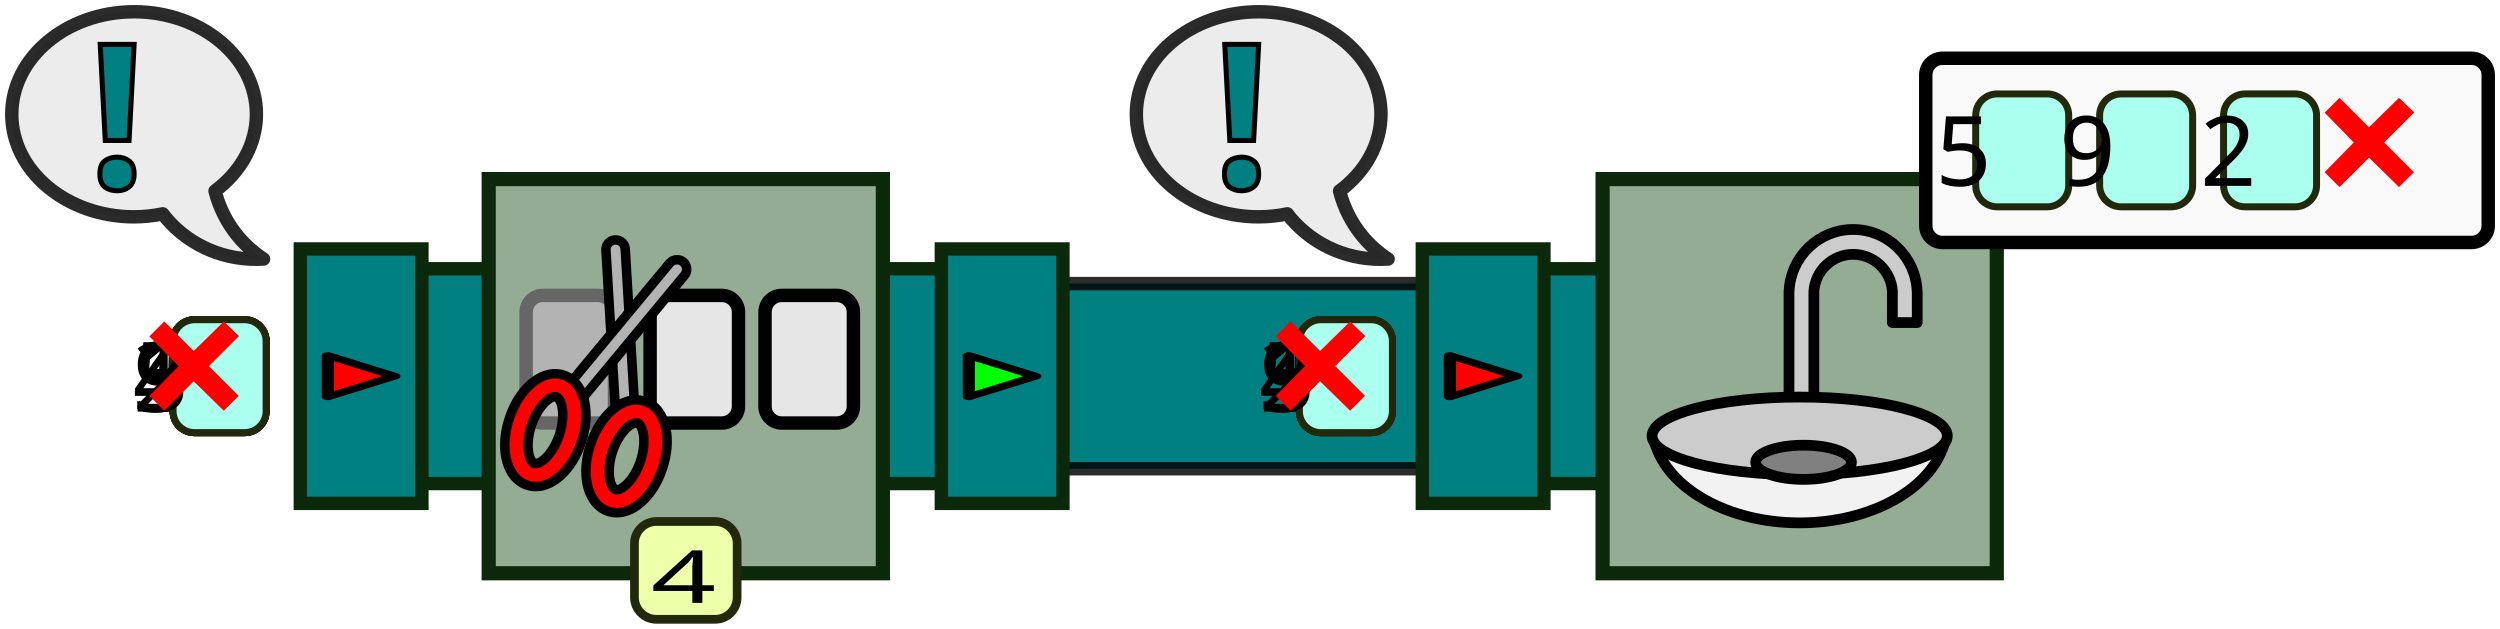
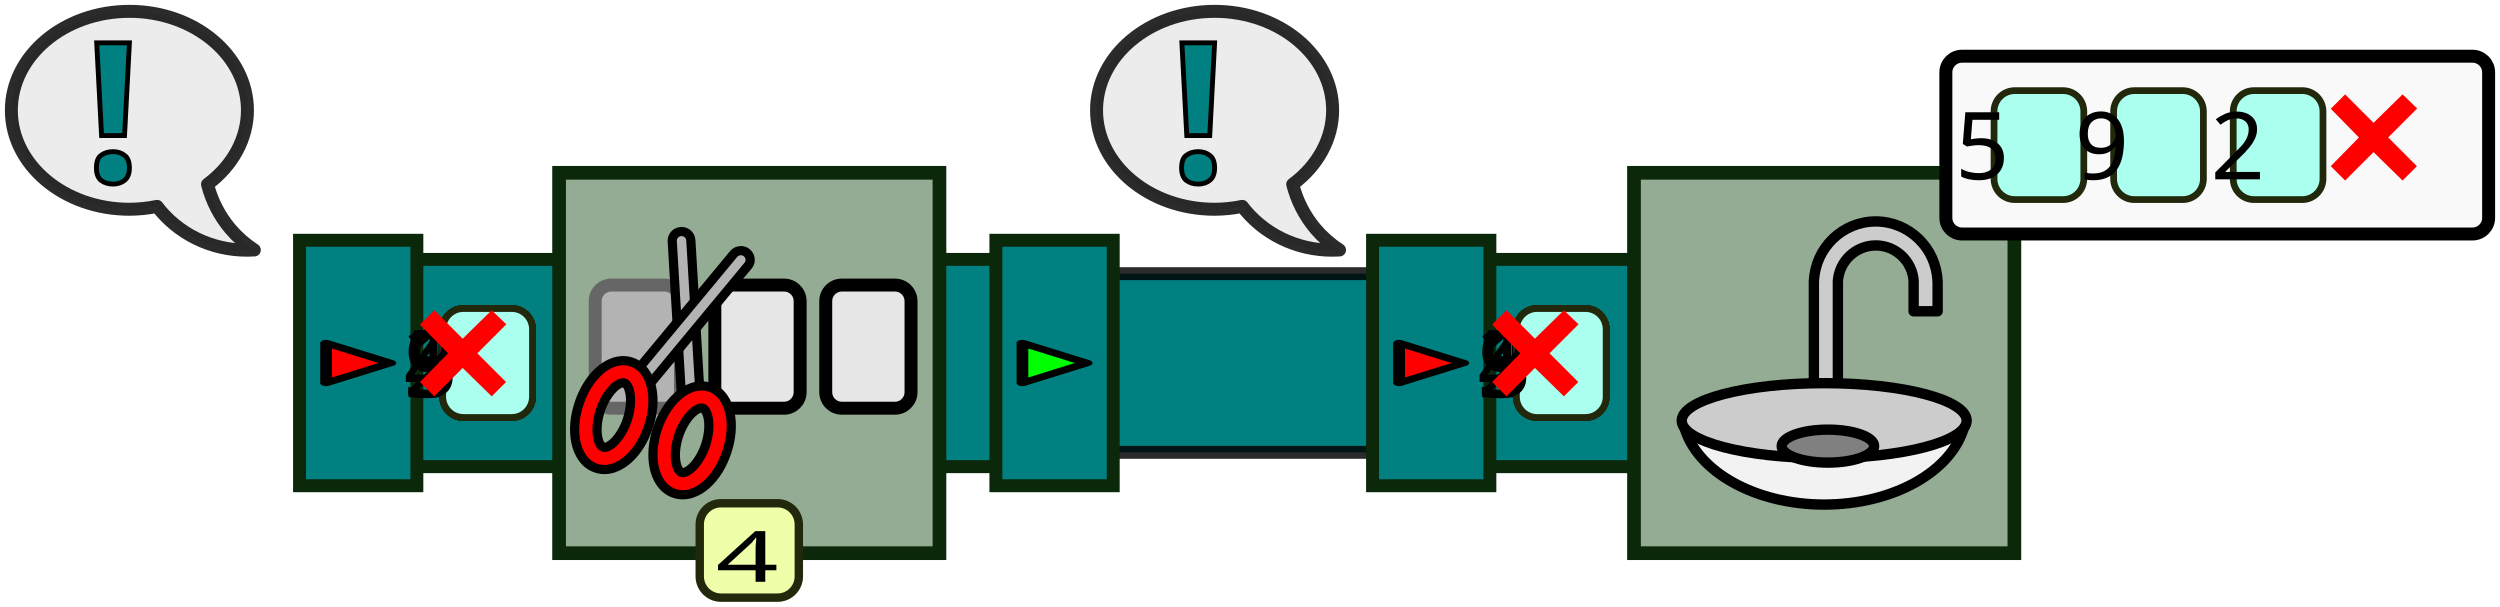
- <svg xmlns="http://www.w3.org/2000/svg" width="496.287" height="124.806" viewBox="0 0 131.309 33.022" version="1.1" id="svg1133">
+ <svg xmlns="http://www.w3.org/2000/svg" width="514.287" height="124.806" viewBox="0 0 136.072 33.022" version="1.1" id="svg1133">
  <defs id="defs1127" />
-   <g id="layer2" transform="translate(-6.379467,-15.95727)">
+   <g id="layer2" transform="translate(-1.616964,-15.95727)">
    <text xml:space="preserve" style="font-style:normal;font-weight:normal;font-size:3.693px;line-height:1.25;font-family:sans-serif;letter-spacing:0px;word-spacing:0px;fill:#000000;fill-opacity:1;stroke:none;stroke-width:0.265" x="162.525" y="8.779" id="text7358">
      <tspan x="162.525" y="8.779" style="stroke-width:0.265" id="tspan7851">BG</tspan>
      <tspan x="162.525" y="13.396" style="stroke-width:0.265" id="tspan4268">+Push0,V03</tspan>
      <tspan x="162.525" y="18.012" style="stroke-width:0.265" id="tspan5812">BG</tspan>
      <tspan x="162.525" y="22.629" style="stroke-width:0.265" id="tspan5814">+Push0,V01</tspan>
      <tspan x="162.525" y="27.245" style="stroke-width:0.265" id="tspan5816">BG</tspan>
      <tspan x="162.525" y="31.862" style="stroke-width:0.265" id="tspan5818">+Push0,V04</tspan>
      <tspan x="162.525" y="36.478" style="stroke-width:0.265" id="tspan5822">BG</tspan>
      <tspan x="162.525" y="41.095" style="stroke-width:0.265" id="tspan5826">+Push0,V01</tspan>
      <tspan x="162.525" y="45.712" style="stroke-width:0.265" id="tspan5830">BG</tspan>
      <tspan x="162.525" y="50.328" style="stroke-width:0.265" id="tspan5832">+Push0,V05</tspan>
      <tspan x="162.525" y="54.945" style="stroke-width:0.265" id="tspan5834">BG,Push0,Push1,V15</tspan>
      <tspan x="162.525" y="59.561" style="stroke-width:0.265" id="tspan5836">BG,Q0</tspan>
      <tspan x="162.525" y="64.178" style="stroke-width:0.265" id="tspan5840">+Push0,V09</tspan>
      <tspan x="162.525" y="68.794" style="stroke-width:0.265" id="tspan5842">BG,Q0,Push0,Push1,V19</tspan>
      <tspan x="162.525" y="73.411" style="stroke-width:0.265" id="tspan5824">BG,Q0,Q1</tspan>
      <tspan x="162.525" y="78.027" style="stroke-width:0.265" id="tspan5850">+Push0,V02</tspan>
      <tspan x="162.525" y="82.644" style="stroke-width:0.265" id="tspan5852">BG,Q0,Q1,Push0,Push1,V12</tspan>
      <tspan x="162.525" y="87.26" style="stroke-width:0.265" id="tspan5854">BG,Q0,Q1,Q2</tspan>
      <tspan x="162.525" y="91.877" style="stroke-width:0.265" id="tspan5858">+Push0,V0X</tspan>
      <tspan x="162.525" y="96.494" style="stroke-width:0.265" id="tspan5860">BG,Q0,Q1,Q2,Push0,Push1,V1X</tspan>
      <tspan x="162.525" y="101.11" style="stroke-width:0.265" id="tspan5862">BG,Q0,Q1,Q2,Q3</tspan>
      <tspan x="162.525" y="105.727" style="stroke-width:0.265" id="tspan5856" />
    </text>
  </g>
-   <g id="layer1" transform="translate(-6.379467,-122.4572)" style="display:inline">
+   <g id="layer1" transform="translate(-1.616964,-122.4572)" style="display:inline">
    <rect style="opacity:1;fill:#008080;fill-opacity:1;stroke:#000000;stroke-width:0.706;stroke-linejoin:round;stroke-miterlimit:4;stroke-dasharray:none;stroke-dashoffset:0;stroke-opacity:0.832" id="rect7299" width="43.646" height="9.724" x="58.176" y="137.353" rx="1.795" ry="0.815" />
-     <g id="g17450" transform="matrix(0.2822222,0,0,0.2822222,67.24653,-57.41387)" style="display:inline;fill:#008080;fill-opacity:1">
+     <g id="g17450" transform="matrix(0.2822222,0,0,0.2822222,62.48403,-57.41387)" style="display:inline;fill:#008080;fill-opacity:1">
      <rect style="color:#000000;display:inline;overflow:visible;visibility:visible;fill:#008080;fill-opacity:1;fill-rule:nonzero;stroke:#0b280b;stroke-width:2.496;stroke-miterlimit:4;stroke-dasharray:none;stroke-dashoffset:0;marker:none;enable-background:accumulate" id="rect17452" width="39.971" height="77.252" x="687.362" y="-140.576" transform="rotate(90)" />
      <rect y="-71.664" x="683.676" height="22.627" width="47.344" id="rect17454" style="color:#000000;display:inline;overflow:visible;visibility:visible;fill:#008080;fill-opacity:1;fill-rule:nonzero;stroke:#0b280b;stroke-width:2.496;stroke-miterlimit:4;stroke-dasharray:none;stroke-dashoffset:0;marker:none;enable-background:accumulate" transform="rotate(90)" />
    </g>
-     <path style="display:inline;opacity:1;fill:#ff0000;fill-opacity:1;stroke:#000000;stroke-width:7.472;stroke-linecap:round;stroke-linejoin:round;stroke-miterlimit:4;stroke-dasharray:none;stroke-dashoffset:0;stroke-opacity:1" id="path17464" d="m 57.127,378.819 -47.11,0 23.555,-40.799 z" transform="matrix(0,0.04611835,-0.08565179,0,114.9781,140.6673)" />
+     <path style="display:inline;opacity:1;fill:#ff0000;fill-opacity:1;stroke:#000000;stroke-width:7.472;stroke-linecap:round;stroke-linejoin:round;stroke-miterlimit:4;stroke-dasharray:none;stroke-dashoffset:0;stroke-opacity:1" id="path17464" d="m 57.127,378.819 -47.11,0 23.555,-40.799 z" transform="matrix(0,0.04611835,-0.08565179,0,110.2155,140.6673)" />
    <path style="color:#000000;display:inline;overflow:visible;visibility:visible;fill:#93ac93;fill-opacity:1;fill-rule:nonzero;stroke:#0b280b;stroke-width:0.745;stroke-miterlimit:4;stroke-dasharray:none;stroke-dashoffset:0;marker:none;enable-background:accumulate" d="m 90.554,131.863 v 20.704 h 2.348 16.392 1.964 v -20.704 h -1.964 -16.392 z" id="path17466" />
    <g style="display:inline;fill:#008080;fill-opacity:1" transform="matrix(0.2822222,0,0,0.2822222,8.739854,-57.41387)" id="g1208">
      <rect style="color:#000000;display:inline;overflow:visible;visibility:visible;fill:#008080;fill-opacity:1;fill-rule:nonzero;stroke:#0b280b;stroke-width:2.496;stroke-miterlimit:4;stroke-dasharray:none;stroke-dashoffset:0;marker:none;enable-background:accumulate" id="rect1204" width="39.971" height="77.252" x="687.362" y="97.915" transform="matrix(0,1,1,0,0,0)" />
      <rect y="166.827" x="683.676" height="22.627" width="47.344" id="rect1206" style="color:#000000;display:inline;overflow:visible;visibility:visible;fill:#008080;fill-opacity:1;fill-rule:nonzero;stroke:#0b280b;stroke-width:2.496;stroke-miterlimit:4;stroke-dasharray:none;stroke-dashoffset:0;marker:none;enable-background:accumulate" transform="matrix(0,1,1,0,0,0)" />
    </g>
    <path style="display:inline;opacity:1;fill:#00ff00;fill-opacity:1;stroke:#000000;stroke-width:7.472;stroke-linecap:round;stroke-linejoin:round;stroke-miterlimit:4;stroke-dasharray:none;stroke-dashoffset:0;stroke-opacity:1" id="path1210" d="m 57.127,378.819 -47.11,0 23.555,-40.799 z" transform="matrix(0,0.04611835,-0.08565179,0,89.71435,140.6673)" />
-     <g style="display:inline;fill:#008080;fill-opacity:1" transform="matrix(0.2822222,0,0,0.2822222,8.313602,-57.41387)" id="g3133">
+     <g style="display:inline;fill:#008080;fill-opacity:1" transform="matrix(0.2822222,0,0,0.2822222,4.080269,-57.41387)" id="g3133">
      <rect transform="rotate(90)" y="-140.576" x="687.362" height="77.252" width="39.971" id="rect3129" style="color:#000000;display:inline;overflow:visible;visibility:visible;fill:#008080;fill-opacity:1;fill-rule:nonzero;stroke:#0b280b;stroke-width:2.496;stroke-miterlimit:4;stroke-dasharray:none;stroke-dashoffset:0;marker:none;enable-background:accumulate" />
      <rect transform="rotate(90)" style="color:#000000;display:inline;overflow:visible;visibility:visible;fill:#008080;fill-opacity:1;fill-rule:nonzero;stroke:#0b280b;stroke-width:2.496;stroke-miterlimit:4;stroke-dasharray:none;stroke-dashoffset:0;marker:none;enable-background:accumulate" id="rect3131" width="47.344" height="22.627" x="683.676" y="-71.664" />
    </g>
    <path id="path1214" d="m 32.047,131.863 v 20.704 h 2.348 16.392 1.964 v -20.704 h -1.964 -16.392 z" style="color:#000000;display:inline;overflow:visible;visibility:visible;fill:#93ac93;fill-opacity:1;fill-rule:nonzero;stroke:#0b280b;stroke-width:0.745;stroke-miterlimit:4;stroke-dasharray:none;stroke-dashoffset:0;marker:none;enable-background:accumulate" />
    <rect y="149.848" x="39.703" height="5.138" width="5.393" id="rect17478" style="fill:#eeffaa;fill-opacity:1;stroke:#22280b;stroke-width:0.457;stroke-miterlimit:4;stroke-dasharray:none;stroke-dashoffset:0;stroke-opacity:1" ry="1.155" />
    <text xml:space="preserve" style="font-style:normal;font-weight:normal;font-size:2.745px;line-height:0%;font-family:sans-serif;letter-spacing:0px;word-spacing:0px;fill:#000000;fill-opacity:1;stroke:none;stroke-width:0.229" x="32.522" y="192.295" id="text17480" transform="scale(1.247684,0.8014852)">
      <tspan style="font-style:normal;font-variant:normal;font-weight:normal;font-stretch:normal;font-size:4.793px;line-height:1.25;font-family:sans-serif;-inkscape-font-specification:sans-serif;stroke-width:0.229" id="tspan17482" x="32.522" y="192.295">4</tspan>
    </text>
-     <path transform="matrix(0,0.04611835,-0.08565179,0,56.04513,140.6673)" d="m 57.127,378.819 -47.11,0 23.555,-40.799 z" id="path3135" style="display:inline;opacity:1;fill:#ff0000;fill-opacity:1;stroke:#000000;stroke-width:7.472;stroke-linecap:round;stroke-linejoin:round;stroke-miterlimit:4;stroke-dasharray:none;stroke-dashoffset:0;stroke-opacity:1" />
+     <path transform="matrix(0,0.04611835,-0.08565179,0,51.81179,140.6673)" d="m 57.127,378.819 -47.11,0 23.555,-40.799 z" id="path3135" style="display:inline;opacity:1;fill:#ff0000;fill-opacity:1;stroke:#000000;stroke-width:7.472;stroke-linecap:round;stroke-linejoin:round;stroke-miterlimit:4;stroke-dasharray:none;stroke-dashoffset:0;stroke-opacity:1" />
    <rect style="display:inline;opacity:1;fill:#f9f9f9;fill-opacity:1;stroke:#000000;stroke-width:0.706;stroke-linecap:round;stroke-linejoin:round;stroke-miterlimit:4;stroke-dasharray:none;stroke-dashoffset:0;stroke-opacity:1" id="rect5412" width="29.543" height="9.676" x="107.528" y="125.517" ry="0.878" />
    <g style="display:inline" id="g22851" transform="matrix(0.3584663,0,0,0.3584876,8.944209,170.4661)">
      <path id="path22809" d="m 235.284,-69.146 a 21.63,14.453 0 0 0 21.262,11.835 21.63,14.453 0 0 0 21.256,-11.835 z" style="opacity:1;fill:#f2f2f2;fill-opacity:1;stroke:#000000;stroke-width:1.575;stroke-linecap:round;stroke-linejoin:round;stroke-miterlimit:4;stroke-dasharray:none;stroke-dashoffset:0;stroke-opacity:1" />
      <path id="path22840" d="m 264.371,-100.299 a 9.399,9.446 0 0 0 -9.383,9.029 h -0.012 v 0.303 16.756 h 3.643 v -17.016 a 5.776,5.804 0 0 1 5.752,-5.43 5.776,5.804 0 0 1 5.76,5.455 h -0.01 v 4.543 h 3.645 v -4.309 -0.234 h -0.014 a 9.399,9.446 0 0 0 -9.381,-9.098 z" style="opacity:1;fill:#cccccc;fill-opacity:1;stroke:#000000;stroke-width:1.575;stroke-linecap:round;stroke-linejoin:round;stroke-miterlimit:4;stroke-dasharray:none;stroke-dashoffset:0;stroke-opacity:1" />
      <ellipse style="opacity:1;fill:#cccccc;fill-opacity:1;stroke:#000000;stroke-width:1.575;stroke-linecap:round;stroke-linejoin:round;stroke-miterlimit:4;stroke-dasharray:none;stroke-dashoffset:0;stroke-opacity:1" id="ellipse22811" cx="256.543" cy="-70.056" rx="21.63" ry="5.69" />
      <ellipse ry="2.504" rx="7.021" cy="-66.187" cx="257.109" id="ellipse22846" style="opacity:1;fill:#808080;fill-opacity:1;stroke:#000000;stroke-width:1.575;stroke-linecap:round;stroke-linejoin:round;stroke-miterlimit:4;stroke-dasharray:none;stroke-dashoffset:0;stroke-opacity:1" />
    </g>
    <g id="g3366" transform="translate(-76.05236,1.398252)">
      <g id="g3238" transform="matrix(0.3527778,0,0,0.3527778,98.09901,129.2151)">
        <path d="m 54.867,20.863 h 8.184 c 1.379,0 2.488,1.11 2.488,2.489 v 14.023 c 0,1.379 -1.109,2.488 -2.488,2.488 h -8.184 c -1.379,0 -2.488,-1.109 -2.488,-2.488 V 23.352 c 0,-1.379 1.109,-2.489 2.488,-2.489 z" style="fill:#e6e6e6;fill-opacity:1;fill-rule:nonzero;stroke:#000000;stroke-width:2;stroke-linecap:round;stroke-linejoin:round;stroke-miterlimit:4;stroke-dasharray:none;stroke-opacity:1" id="path3240" />
      </g>
      <g id="g3242" transform="matrix(0.3527778,0,0,0.3527778,98.09901,129.2151)">
        <path d="m 71.977,20.863 h 8.183 c 1.379,0 2.488,1.11 2.488,2.489 v 14.023 c 0,1.379 -1.109,2.488 -2.488,2.488 h -8.183 c -1.379,0 -2.489,-1.109 -2.489,-2.488 V 23.352 c 0,-1.379 1.11,-2.489 2.489,-2.489 z" style="fill:#e6e6e6;fill-opacity:1;fill-rule:nonzero;stroke:#000000;stroke-width:2;stroke-linecap:round;stroke-linejoin:round;stroke-miterlimit:4;stroke-dasharray:none;stroke-opacity:1" id="path3244" />
      </g>
      <g id="g3246" transform="matrix(0.3527778,0,0,0.3527778,98.09901,129.2151)">
        <path d="m 36.406,20.863 h 8.18 c 1.379,0 2.488,1.11 2.488,2.489 v 14.023 c 0,1.379 -1.109,2.488 -2.488,2.488 h -8.18 c -1.379,0 -2.488,-1.109 -2.488,-2.488 V 23.352 c 0,-1.379 1.109,-2.489 2.488,-2.489 z" style="fill:#b3b3b3;fill-opacity:1;fill-rule:nonzero;stroke:#666666;stroke-width:2;stroke-linecap:round;stroke-linejoin:round;stroke-miterlimit:4;stroke-dasharray:none;stroke-opacity:1" id="path3248" />
      </g>
      <g id="g3250" transform="matrix(-0.3527778,0,0,0.3527778,98.09901,129.2151)">
        <path d="m -47.176,12.602 c -0.793,-0.036 -1.465,0.574 -1.5,1.355 l -1.445,24.266 c -0.07,0.797 0.543,1.492 1.348,1.539 0.808,0.047 1.496,-0.574 1.523,-1.371 l 1.445,-24.266 c 0.063,-0.797 -0.558,-1.488 -1.371,-1.523 z" style="fill:#b3b3b3;fill-opacity:1;fill-rule:evenodd;stroke:#000000;stroke-width:1.417;stroke-linecap:round;stroke-linejoin:miter;stroke-miterlimit:4;stroke-dasharray:none;stroke-opacity:1" id="path3252" />
      </g>
      <g id="g3254" transform="matrix(-0.3527778,0,0,0.3527778,98.09901,129.2151)">
        <path d="m -46.18,53.023 c -1.824,0.586 -3.636,-0.218 -4.976,-1.445 -1.344,-1.223 -2.414,-2.961 -3.09,-5.023 -0.68,-2.063 -0.844,-4.094 -0.484,-5.867 0.359,-1.774 1.343,-3.481 3.168,-4.071 1.82,-0.586 3.632,0.219 4.976,1.445 1.34,1.223 2.414,2.961 3.09,5.024 0.676,2.062 0.84,4.098 0.484,5.867 -0.359,1.774 -1.347,3.481 -3.168,4.07 z m -1.066,-3.246 c 0.242,-0.074 0.637,-0.441 0.851,-1.488 0.211,-1.043 0.133,-2.57 -0.382,-4.144 -0.516,-1.571 -1.36,-2.852 -2.153,-3.575 -0.793,-0.722 -1.328,-0.785 -1.57,-0.711 -0.238,0.079 -0.637,0.446 -0.848,1.493 -0.211,1.043 -0.132,2.574 0.383,4.144 0.516,1.57 1.36,2.852 2.149,3.574 0.793,0.723 1.332,0.785 1.57,0.707 z" style="fill:#ff0000;fill-opacity:1;fill-rule:nonzero;stroke:#000000;stroke-width:1.417;stroke-linecap:round;stroke-linejoin:round;stroke-miterlimit:4;stroke-dasharray:none;stroke-opacity:1" id="path3256" />
      </g>
      <g id="g3258" transform="matrix(-0.3527778,0,0,0.3527778,98.09901,129.2151)">
        <path d="m -56.391,15.551 c -1.222,0.004 -1.886,1.414 -1.097,2.336 l 15.57,18.777 c 0.496,0.637 1.426,0.746 2.055,0.238 0.629,-0.511 0.707,-1.429 0.172,-2.035 L -55.262,16.09 c -0.273,-0.34 -0.691,-0.539 -1.129,-0.539 z" style="fill:#b3b3b3;fill-opacity:1;fill-rule:evenodd;stroke:#000000;stroke-width:1.417;stroke-linecap:round;stroke-linejoin:miter;stroke-miterlimit:4;stroke-dasharray:none;stroke-opacity:1" id="path3260" />
      </g>
      <g id="g3262" transform="matrix(-0.3527778,0,0,0.3527778,98.09901,129.2151)">
        <path d="m -34.098,49.125 c 1.825,-0.586 2.809,-2.297 3.168,-4.066 0.36,-1.774 0.196,-3.805 -0.484,-5.868 -0.676,-2.062 -1.746,-3.8 -3.09,-5.027 -1.34,-1.223 -3.152,-2.031 -4.976,-1.441 -1.821,0.586 -2.809,2.297 -3.168,4.066 -0.356,1.773 -0.192,3.805 0.484,5.867 0.676,2.063 1.75,3.805 3.09,5.028 1.344,1.222 3.156,2.031 4.976,1.441 z m -1.062,-3.242 c -0.242,0.078 -0.778,0.012 -1.57,-0.707 -0.793,-0.723 -1.637,-2.004 -2.153,-3.578 -0.515,-1.571 -0.594,-3.098 -0.383,-4.145 0.211,-1.047 0.61,-1.41 0.852,-1.488 0.238,-0.078 0.777,-0.012 1.57,0.707 0.789,0.723 1.633,2.008 2.149,3.578 0.515,1.57 0.593,3.098 0.383,4.145 -0.211,1.046 -0.61,1.41 -0.848,1.488 z" style="fill:#ff0000;fill-opacity:1;fill-rule:nonzero;stroke:#000000;stroke-width:1.417;stroke-linecap:round;stroke-linejoin:round;stroke-miterlimit:4;stroke-dasharray:none;stroke-opacity:1" id="path3264" />
      </g>
    </g>
  </g>
-   <g id="layer5" transform="translate(-1.916021,-10.84606)">
+   <g id="layer5" transform="translate(2.846482,-10.84606)">
    <g id="g6012" transform="matrix(0.2822222,0,0,0.2822222,15.30387,-349.4674)">
      <rect ry="3.993" style="fill:#aaffee;fill-opacity:1;stroke:#22280b;stroke-width:1.3;stroke-miterlimit:4;stroke-dasharray:none;stroke-dashoffset:0;stroke-opacity:1" id="rect6003" width="17.311" height="21.011" x="320.256" y="1294.182" />
      <text id="text6005" y="1316.371" x="327.68" style="font-style:normal;font-weight:normal;line-height:0%;font-family:sans-serif;letter-spacing:0px;word-spacing:0px;fill:#000000;fill-opacity:1;stroke:none;stroke-width:0.709;stroke-miterlimit:4;stroke-dasharray:none" xml:space="preserve" transform="scale(1.003881,0.9961336)">
        <tspan y="1316.371" x="327.68" id="tspan6007" style="font-style:normal;font-size:18.163px;line-height:1.25;font-family:sans-serif;text-align:center;text-anchor:middle;stroke-width:0.709;stroke-miterlimit:4;stroke-dasharray:none">5</tspan>
      </text>
    </g>
  </g>
-   <g id="layer6" transform="translate(-1.916021,-10.84606)">
+   <g id="layer6" transform="translate(2.846482,-10.84606)">
    <g transform="matrix(0.2822222,0,0,0.2822222,21.81338,-349.4674)" id="g6017">
      <rect y="1294.182" x="320.256" height="21.011" width="17.311" id="rect6019" style="fill:#aaffee;fill-opacity:1;stroke:#22280b;stroke-width:1.3;stroke-miterlimit:4;stroke-dasharray:none;stroke-dashoffset:0;stroke-opacity:1" ry="3.993" />
      <text transform="scale(1.003881,0.9961336)" xml:space="preserve" style="font-style:normal;font-weight:normal;line-height:0%;font-family:sans-serif;letter-spacing:0px;word-spacing:0px;fill:#000000;fill-opacity:1;stroke:none;stroke-width:0.709;stroke-miterlimit:4;stroke-dasharray:none" x="327.68" y="1316.371" id="text6021">
        <tspan style="font-style:normal;font-size:18.163px;line-height:1.25;font-family:sans-serif;text-align:center;text-anchor:middle;stroke-width:0.709;stroke-miterlimit:4;stroke-dasharray:none" id="tspan6023" x="327.68" y="1316.371">9</tspan>
      </text>
    </g>
  </g>
-   <g id="layer7" style="display:inline" transform="translate(-1.916021,-10.84606)">
+   <g id="layer7" style="display:inline" transform="translate(2.846482,-10.84606)">
    <rect y="15.779" x="118.706" height="5.93" width="4.885" id="rect6027" style="fill:#aaffee;fill-opacity:1;stroke:#22280b;stroke-width:0.367;stroke-miterlimit:4;stroke-dasharray:none;stroke-dashoffset:0;stroke-opacity:1" ry="1.127" />
    <text transform="scale(1.003881,0.9961336)" xml:space="preserve" style="font-style:normal;font-weight:normal;font-size:3.387px;line-height:0%;font-family:sans-serif;letter-spacing:0px;word-spacing:0px;fill:#000000;fill-opacity:1;stroke:none;stroke-width:0.2;stroke-miterlimit:4;stroke-dasharray:none" x="120.692" y="20.685" id="text6029">
      <tspan style="font-style:normal;font-size:5.126px;line-height:1.25;font-family:sans-serif;text-align:center;text-anchor:middle;stroke-width:0.2;stroke-miterlimit:4;stroke-dasharray:none" id="tspan6031" x="120.692" y="20.685">2</tspan>
    </text>
  </g>
-   <g id="layer10" style="display:inline" transform="translate(-1.916021,-10.84606)">
+   <g id="layer10" style="display:inline" transform="translate(2.846482,-10.84606)">
    <text xml:space="preserve" style="font-style:normal;font-weight:normal;font-size:10.583px;line-height:1.25;font-family:sans-serif;letter-spacing:0px;word-spacing:0px;display:inline;fill:#ff0000;fill-opacity:1;stroke:none;stroke-width:0.265" x="123.343" y="22.062" id="text7894-0-3">
      <tspan id="tspan7892-2-5" x="123.343" y="22.062" style="font-weight:bold;fill:#ff0000;stroke-width:0.265">×</tspan>
    </text>
  </g>
-   <g id="layer3" transform="translate(-6.379467,-15.95727)">
-     <g id="g3157-3" transform="translate(-75.37001)">
+   <g id="layer3" transform="translate(-1.616964,-15.95727)">
+     <g id="g3157-3" transform="translate(-80.13251)">
      <path id="path7341-6-6" d="m 88.792,16.575 a 6.426,5.386 0 0 0 -6.425,5.386 6.426,5.386 0 0 0 6.425,5.386 6.426,5.386 0 0 0 1.507,-0.157 6.237,6.426 49.841 0 0 0.173,0.221 6.237,6.426 49.841 0 0 5.119,2.152 6.237,6.426 49.841 0 1 -1.314,-1.16 6.237,6.426 49.841 0 1 -1.234,-2.414 6.426,5.386 0 0 0 2.174,-4.029 6.426,5.386 0 0 0 -6.426,-5.386 z" style="opacity:1;fill:#ececec;fill-opacity:1;stroke:#000000;stroke-width:0.706;stroke-linejoin:round;stroke-miterlimit:4;stroke-dasharray:none;stroke-dashoffset:0;stroke-opacity:0.832" />
      <text id="text7337-7-7" y="25.835" x="86.386" style="font-style:normal;font-weight:normal;font-size:10.583px;line-height:1.25;font-family:sans-serif;letter-spacing:0px;word-spacing:0px;fill:#008080;fill-opacity:1;stroke:#000000;stroke-width:0.265" xml:space="preserve">
        <tspan style="font-weight:bold;fill:#008080;stroke:#000000;stroke-width:0.265" y="25.835" x="86.386" id="tspan7335-5-5">!</tspan>
      </text>
    </g>
  </g>
-   <g id="layer4" transform="translate(-6.379467,-15.95727)" style="display:inline">
-     <g id="g3157" transform="translate(-16.30344)">
+   <g id="layer4" transform="translate(-1.616964,-15.95727)" style="display:inline">
+     <g id="g3157" transform="translate(-21.06594)">
      <path id="path7341-6" d="m 88.792,16.575 a 6.426,5.386 0 0 0 -6.425,5.386 6.426,5.386 0 0 0 6.425,5.386 6.426,5.386 0 0 0 1.507,-0.157 6.237,6.426 49.841 0 0 0.173,0.221 6.237,6.426 49.841 0 0 5.119,2.152 6.237,6.426 49.841 0 1 -1.314,-1.16 6.237,6.426 49.841 0 1 -1.234,-2.414 6.426,5.386 0 0 0 2.174,-4.029 6.426,5.386 0 0 0 -6.426,-5.386 z" style="opacity:1;fill:#ececec;fill-opacity:1;stroke:#000000;stroke-width:0.706;stroke-linejoin:round;stroke-miterlimit:4;stroke-dasharray:none;stroke-dashoffset:0;stroke-opacity:0.832" />
      <text id="text7337-7" y="25.835" x="86.386" style="font-style:normal;font-weight:normal;font-size:10.583px;line-height:1.25;font-family:sans-serif;letter-spacing:0px;word-spacing:0px;fill:#008080;fill-opacity:1;stroke:#000000;stroke-width:0.265" xml:space="preserve">
        <tspan style="font-weight:bold;fill:#008080;stroke:#000000;stroke-width:0.265" y="25.835" x="86.386" id="tspan7335-5">!</tspan>
      </text>
    </g>
  </g>
-   <g style="display:inline" id="g7596" transform="translate(-6.379467,-15.95727)">
-     <g transform="matrix(0.2822222,0,0,0.2822222,-74.91368,-332.4962)" id="g7594">
+   <g style="display:inline" id="g7596" transform="translate(-1.616964,-15.95727)">
+     <g transform="matrix(0.2822222,0,0,0.2822222,-64.67052,-332.4962)" id="g7594">
      <rect y="1294.182" x="320.256" height="21.011" width="17.311" id="rect7588" style="fill:#aaffee;fill-opacity:1;stroke:#22280b;stroke-width:1.3;stroke-miterlimit:4;stroke-dasharray:none;stroke-dashoffset:0;stroke-opacity:1" ry="3.993" />
      <text transform="scale(1.003881,0.9961336)" xml:space="preserve" style="font-style:normal;font-weight:normal;line-height:0%;font-family:sans-serif;letter-spacing:0px;word-spacing:0px;fill:#000000;fill-opacity:1;stroke:none;stroke-width:0.709;stroke-miterlimit:4;stroke-dasharray:none" x="327.68" y="1316.371" id="text7592">
        <tspan style="font-style:normal;font-size:18.163px;line-height:1.25;font-family:sans-serif;text-align:center;text-anchor:middle;stroke-width:0.709;stroke-miterlimit:4;stroke-dasharray:none" id="tspan7590" x="327.68" y="1316.371">2</tspan>
      </text>
    </g>
  </g>
-   <g id="g7586" style="display:inline" transform="translate(-6.379467,-15.95727)">
-     <g id="g7584" transform="matrix(0.2822222,0,0,0.2822222,-74.91368,-332.4962)">
+   <g id="g7586" style="display:inline" transform="translate(-1.616964,-15.95727)">
+     <g id="g7584" transform="matrix(0.2822222,0,0,0.2822222,-64.67052,-332.4962)">
      <rect ry="3.993" style="fill:#aaffee;fill-opacity:1;stroke:#22280b;stroke-width:1.3;stroke-miterlimit:4;stroke-dasharray:none;stroke-dashoffset:0;stroke-opacity:1" id="rect7578" width="17.311" height="21.011" x="320.256" y="1294.182" />
      <text id="text7582" y="1316.371" x="327.68" style="font-style:normal;font-weight:normal;line-height:0%;font-family:sans-serif;letter-spacing:0px;word-spacing:0px;fill:#000000;fill-opacity:1;stroke:none;stroke-width:0.709;stroke-miterlimit:4;stroke-dasharray:none" xml:space="preserve" transform="scale(1.003881,0.9961336)">
        <tspan y="1316.371" x="327.68" id="tspan7580" style="font-style:normal;font-size:18.163px;line-height:1.25;font-family:sans-serif;text-align:center;text-anchor:middle;stroke-width:0.709;stroke-miterlimit:4;stroke-dasharray:none">9</tspan>
      </text>
    </g>
  </g>
-   <g style="display:inline" id="g7576" transform="translate(-6.379467,-15.95727)">
-     <g transform="matrix(0.2822222,0,0,0.2822222,-74.91368,-332.4962)" id="g7574">
+   <g style="display:inline" id="g7576" transform="translate(-1.616964,-15.95727)">
+     <g transform="matrix(0.2822222,0,0,0.2822222,-64.67052,-332.4962)" id="g7574">
      <rect y="1294.182" x="320.256" height="21.011" width="17.311" id="rect7568" style="fill:#aaffee;fill-opacity:1;stroke:#22280b;stroke-width:1.3;stroke-miterlimit:4;stroke-dasharray:none;stroke-dashoffset:0;stroke-opacity:1" ry="3.993" />
      <text transform="scale(1.003881,0.9961336)" xml:space="preserve" style="font-style:normal;font-weight:normal;line-height:0%;font-family:sans-serif;letter-spacing:0px;word-spacing:0px;fill:#000000;fill-opacity:1;stroke:none;stroke-width:0.709;stroke-miterlimit:4;stroke-dasharray:none" x="327.68" y="1316.371" id="text7572">
        <tspan style="font-style:normal;font-size:18.163px;line-height:1.25;font-family:sans-serif;text-align:center;text-anchor:middle;stroke-width:0.709;stroke-miterlimit:4;stroke-dasharray:none" id="tspan7570" x="327.68" y="1316.371">5</tspan>
      </text>
    </g>
  </g>
-   <g id="g7566" style="display:inline" transform="translate(-6.379467,-15.95727)">
-     <g id="g7564" transform="matrix(0.2822222,0,0,0.2822222,-74.91368,-332.4962)">
+   <g id="g7566" style="display:inline" transform="translate(-1.616964,-15.95727)">
+     <g id="g7564" transform="matrix(0.2822222,0,0,0.2822222,-64.67052,-332.4962)">
      <rect ry="3.993" style="fill:#aaffee;fill-opacity:1;stroke:#22280b;stroke-width:1.3;stroke-miterlimit:4;stroke-dasharray:none;stroke-dashoffset:0;stroke-opacity:1" id="rect7558" width="17.311" height="21.011" x="320.256" y="1294.182" />
      <text id="text7562" y="1316.371" x="327.68" style="font-style:normal;font-weight:normal;line-height:0%;font-family:sans-serif;letter-spacing:0px;word-spacing:0px;fill:#000000;fill-opacity:1;stroke:none;stroke-width:0.709;stroke-miterlimit:4;stroke-dasharray:none" xml:space="preserve" transform="scale(1.003881,0.9961336)">
        <tspan y="1316.371" x="327.68" id="tspan7560" style="font-style:normal;font-size:18.163px;line-height:1.25;font-family:sans-serif;text-align:center;text-anchor:middle;stroke-width:0.709;stroke-miterlimit:4;stroke-dasharray:none">4</tspan>
      </text>
    </g>
  </g>
-   <g id="g7556" style="display:inline" transform="translate(-6.379467,-15.95727)">
-     <g transform="matrix(0.2822222,0,0,0.2822222,-74.91368,-332.4962)" id="g7554">
+   <g id="g7556" style="display:inline" transform="translate(-1.616964,-15.95727)">
+     <g transform="matrix(0.2822222,0,0,0.2822222,-64.67052,-332.4962)" id="g7554">
      <rect y="1294.182" x="320.256" height="21.011" width="17.311" id="rect7548" style="fill:#aaffee;fill-opacity:1;stroke:#22280b;stroke-width:1.3;stroke-miterlimit:4;stroke-dasharray:none;stroke-dashoffset:0;stroke-opacity:1" ry="3.993" />
      <text transform="scale(1.003881,0.9961336)" xml:space="preserve" style="font-style:normal;font-weight:normal;line-height:0%;font-family:sans-serif;letter-spacing:0px;word-spacing:0px;fill:#000000;fill-opacity:1;stroke:none;stroke-width:0.709;stroke-miterlimit:4;stroke-dasharray:none" x="327.68" y="1316.371" id="text7552">
        <tspan style="font-style:normal;font-size:18.163px;line-height:1.25;font-family:sans-serif;text-align:center;text-anchor:middle;stroke-width:0.709;stroke-miterlimit:4;stroke-dasharray:none" id="tspan7550" x="327.68" y="1316.371">1</tspan>
      </text>
    </g>
  </g>
-   <g id="layer14" style="display:inline" transform="translate(-6.379467,-15.95727)">
-     <g id="g6012-6" transform="matrix(0.2822222,0,0,0.2822222,-74.91368,-332.4962)">
+   <g id="layer14" style="display:inline" transform="translate(-1.616964,-15.95727)">
+     <g id="g6012-6" transform="matrix(0.2822222,0,0,0.2822222,-64.67052,-332.4962)">
      <rect ry="3.993" style="fill:#aaffee;fill-opacity:1;stroke:#22280b;stroke-width:1.3;stroke-miterlimit:4;stroke-dasharray:none;stroke-dashoffset:0;stroke-opacity:1" id="rect6003-2" width="17.311" height="21.011" x="320.256" y="1294.182" />
      <text id="text6005-6" y="1316.371" x="327.68" style="font-style:normal;font-weight:normal;line-height:0%;font-family:sans-serif;letter-spacing:0px;word-spacing:0px;fill:#000000;fill-opacity:1;stroke:none;stroke-width:0.709;stroke-miterlimit:4;stroke-dasharray:none" xml:space="preserve" transform="scale(1.003881,0.9961336)">
        <tspan y="1316.371" x="327.68" id="tspan6007-1" style="font-style:normal;font-size:18.163px;line-height:1.25;font-family:sans-serif;text-align:center;text-anchor:middle;stroke-width:0.709;stroke-miterlimit:4;stroke-dasharray:none">3</tspan>
      </text>
    </g>
  </g>
-   <g transform="translate(-6.379467,-15.95727)" id="g7890" style="display:inline">
-     <text xml:space="preserve" style="font-style:normal;font-weight:normal;font-size:10.583px;line-height:1.25;font-family:sans-serif;letter-spacing:0px;word-spacing:0px;fill:#ff0000;fill-opacity:1;stroke:none;stroke-width:0.265" x="13.556" y="38.921" id="text7894">
-       <tspan id="tspan7892" x="13.556" y="38.921" style="font-weight:bold;fill:#ff0000;stroke-width:0.265">×</tspan>
-     </text>
-   </g>
-   <g id="g7700" style="display:inline" transform="translate(-6.379467,-15.95727)">
-     <g id="g7698" transform="matrix(0.2822222,0,0,0.2822222,-15.75579,-332.4962)">
+   <g transform="translate(-1.616964,-15.95727)" id="g7890" style="display:inline">
+     <text xml:space="preserve" style="font-style:normal;font-weight:normal;font-size:10.583px;line-height:1.25;font-family:sans-serif;letter-spacing:0px;word-spacing:0px;fill:#ff0000;fill-opacity:1;stroke:none;stroke-width:0.265" x="23.799" y="38.921" id="text7894">
+       <tspan id="tspan7892" x="23.799" y="38.921" style="font-weight:bold;fill:#ff0000;stroke-width:0.265">×</tspan>
+     </text>
+   </g>
+   <g id="g7700" style="display:inline" transform="translate(-1.616964,-15.95727)">
+     <g id="g7698" transform="matrix(0.2822222,0,0,0.2822222,-6.230786,-332.4962)">
      <rect ry="3.993" style="fill:#aaffee;fill-opacity:1;stroke:#22280b;stroke-width:1.3;stroke-miterlimit:4;stroke-dasharray:none;stroke-dashoffset:0;stroke-opacity:1" id="rect7692" width="17.311" height="21.011" x="320.256" y="1294.182" />
      <text id="text7696" y="1316.371" x="327.68" style="font-style:normal;font-weight:normal;line-height:0%;font-family:sans-serif;letter-spacing:0px;word-spacing:0px;fill:#000000;fill-opacity:1;stroke:none;stroke-width:0.709;stroke-miterlimit:4;stroke-dasharray:none" xml:space="preserve" transform="scale(1.003881,0.9961336)">
        <tspan y="1316.371" x="327.68" id="tspan7694" style="font-style:normal;font-size:18.163px;line-height:1.25;font-family:sans-serif;text-align:center;text-anchor:middle;stroke-width:0.709;stroke-miterlimit:4;stroke-dasharray:none">2</tspan>
      </text>
    </g>
  </g>
-   <g style="display:inline" id="g7690" transform="translate(-6.379467,-15.95727)">
-     <g transform="matrix(0.2822222,0,0,0.2822222,-15.75579,-332.4962)" id="g7688">
+   <g style="display:inline" id="g7690" transform="translate(-1.616964,-15.95727)">
+     <g transform="matrix(0.2822222,0,0,0.2822222,-6.230786,-332.4962)" id="g7688">
      <rect y="1294.182" x="320.256" height="21.011" width="17.311" id="rect7682" style="fill:#aaffee;fill-opacity:1;stroke:#22280b;stroke-width:1.3;stroke-miterlimit:4;stroke-dasharray:none;stroke-dashoffset:0;stroke-opacity:1" ry="3.993" />
      <text transform="scale(1.003881,0.9961336)" xml:space="preserve" style="font-style:normal;font-weight:normal;line-height:0%;font-family:sans-serif;letter-spacing:0px;word-spacing:0px;fill:#000000;fill-opacity:1;stroke:none;stroke-width:0.709;stroke-miterlimit:4;stroke-dasharray:none" x="327.68" y="1316.371" id="text7686">
        <tspan style="font-style:normal;font-size:18.163px;line-height:1.25;font-family:sans-serif;text-align:center;text-anchor:middle;stroke-width:0.709;stroke-miterlimit:4;stroke-dasharray:none" id="tspan7684" x="327.68" y="1316.371">9</tspan>
      </text>
    </g>
  </g>
-   <g id="g7680" style="display:inline" transform="translate(-6.379467,-15.95727)">
-     <g id="g7678" transform="matrix(0.2822222,0,0,0.2822222,-15.75579,-332.4962)">
+   <g id="g7680" style="display:inline" transform="translate(-1.616964,-15.95727)">
+     <g id="g7678" transform="matrix(0.2822222,0,0,0.2822222,-6.230786,-332.4962)">
      <rect ry="3.993" style="fill:#aaffee;fill-opacity:1;stroke:#22280b;stroke-width:1.3;stroke-miterlimit:4;stroke-dasharray:none;stroke-dashoffset:0;stroke-opacity:1" id="rect7672" width="17.311" height="21.011" x="320.256" y="1294.182" />
      <text id="text7676" y="1316.371" x="327.68" style="font-style:normal;font-weight:normal;line-height:0%;font-family:sans-serif;letter-spacing:0px;word-spacing:0px;fill:#000000;fill-opacity:1;stroke:none;stroke-width:0.709;stroke-miterlimit:4;stroke-dasharray:none" xml:space="preserve" transform="scale(1.003881,0.9961336)">
        <tspan y="1316.371" x="327.68" id="tspan7674" style="font-style:normal;font-size:18.163px;line-height:1.25;font-family:sans-serif;text-align:center;text-anchor:middle;stroke-width:0.709;stroke-miterlimit:4;stroke-dasharray:none">5</tspan>
      </text>
    </g>
  </g>
-   <g style="display:inline" id="g7670" transform="translate(-6.379467,-15.95727)">
-     <g transform="matrix(0.2822222,0,0,0.2822222,-15.75579,-332.4962)" id="g7668">
+   <g style="display:inline" id="g7670" transform="translate(-1.616964,-15.95727)">
+     <g transform="matrix(0.2822222,0,0,0.2822222,-6.230786,-332.4962)" id="g7668">
      <rect y="1294.182" x="320.256" height="21.011" width="17.311" id="rect7662" style="fill:#aaffee;fill-opacity:1;stroke:#22280b;stroke-width:1.3;stroke-miterlimit:4;stroke-dasharray:none;stroke-dashoffset:0;stroke-opacity:1" ry="3.993" />
      <text transform="scale(1.003881,0.9961336)" xml:space="preserve" style="font-style:normal;font-weight:normal;line-height:0%;font-family:sans-serif;letter-spacing:0px;word-spacing:0px;fill:#000000;fill-opacity:1;stroke:none;stroke-width:0.709;stroke-miterlimit:4;stroke-dasharray:none" x="327.68" y="1316.371" id="text7666">
        <tspan style="font-style:normal;font-size:18.163px;line-height:1.25;font-family:sans-serif;text-align:center;text-anchor:middle;stroke-width:0.709;stroke-miterlimit:4;stroke-dasharray:none" id="tspan7664" x="327.68" y="1316.371">4</tspan>
      </text>
    </g>
  </g>
-   <g id="g7660" style="display:inline" transform="translate(-6.379467,-15.95727)">
-     <g id="g7658" transform="matrix(0.2822222,0,0,0.2822222,-15.75579,-332.4962)">
+   <g id="g7660" style="display:inline" transform="translate(-1.616964,-15.95727)">
+     <g id="g7658" transform="matrix(0.2822222,0,0,0.2822222,-6.230786,-332.4962)">
      <rect ry="3.993" style="fill:#aaffee;fill-opacity:1;stroke:#22280b;stroke-width:1.3;stroke-miterlimit:4;stroke-dasharray:none;stroke-dashoffset:0;stroke-opacity:1" id="rect7652" width="17.311" height="21.011" x="320.256" y="1294.182" />
      <text id="text7656" y="1316.371" x="327.68" style="font-style:normal;font-weight:normal;line-height:0%;font-family:sans-serif;letter-spacing:0px;word-spacing:0px;fill:#000000;fill-opacity:1;stroke:none;stroke-width:0.709;stroke-miterlimit:4;stroke-dasharray:none" xml:space="preserve" transform="scale(1.003881,0.9961336)">
        <tspan y="1316.371" x="327.68" id="tspan7654" style="font-style:normal;font-size:18.163px;line-height:1.25;font-family:sans-serif;text-align:center;text-anchor:middle;stroke-width:0.709;stroke-miterlimit:4;stroke-dasharray:none">1</tspan>
      </text>
    </g>
  </g>
-   <g id="g7650" style="display:inline" transform="translate(-6.379467,-15.95727)">
-     <g transform="matrix(0.2822222,0,0,0.2822222,-15.75579,-332.4962)" id="g7648">
+   <g id="g7650" style="display:inline" transform="translate(-1.616964,-15.95727)">
+     <g transform="matrix(0.2822222,0,0,0.2822222,-6.230786,-332.4962)" id="g7648">
      <rect y="1294.182" x="320.256" height="21.011" width="17.311" id="rect7642" style="fill:#aaffee;fill-opacity:1;stroke:#22280b;stroke-width:1.3;stroke-miterlimit:4;stroke-dasharray:none;stroke-dashoffset:0;stroke-opacity:1" ry="3.993" />
      <text transform="scale(1.003881,0.9961336)" xml:space="preserve" style="font-style:normal;font-weight:normal;line-height:0%;font-family:sans-serif;letter-spacing:0px;word-spacing:0px;fill:#000000;fill-opacity:1;stroke:none;stroke-width:0.709;stroke-miterlimit:4;stroke-dasharray:none" x="327.68" y="1316.371" id="text7646">
        <tspan style="font-style:normal;font-size:18.163px;line-height:1.25;font-family:sans-serif;text-align:center;text-anchor:middle;stroke-width:0.709;stroke-miterlimit:4;stroke-dasharray:none" id="tspan7644" x="327.68" y="1316.371">3</tspan>
      </text>
    </g>
  </g>
-   <g transform="translate(-6.379467,-15.95727)" style="display:inline" id="g7924">
-     <text xml:space="preserve" style="font-style:normal;font-weight:normal;font-size:10.583px;line-height:1.25;font-family:sans-serif;letter-spacing:0px;word-spacing:0px;display:inline;fill:#ff0000;fill-opacity:1;stroke:none;stroke-width:0.265" x="72.714" y="38.921" id="text7894-0">
-       <tspan id="tspan7892-2" x="72.714" y="38.921" style="font-weight:bold;fill:#ff0000;stroke-width:0.265">×</tspan>
+   <g transform="translate(-1.616964,-15.95727)" style="display:inline" id="g7924">
+     <text xml:space="preserve" style="font-style:normal;font-weight:normal;font-size:10.583px;line-height:1.25;font-family:sans-serif;letter-spacing:0px;word-spacing:0px;display:inline;fill:#ff0000;fill-opacity:1;stroke:none;stroke-width:0.265" x="82.161" y="38.921" id="text7894-0">
+       <tspan id="tspan7892-2" x="82.161" y="38.921" style="font-weight:bold;fill:#ff0000;stroke-width:0.265">×</tspan>
    </text>
  </g>
</svg>
